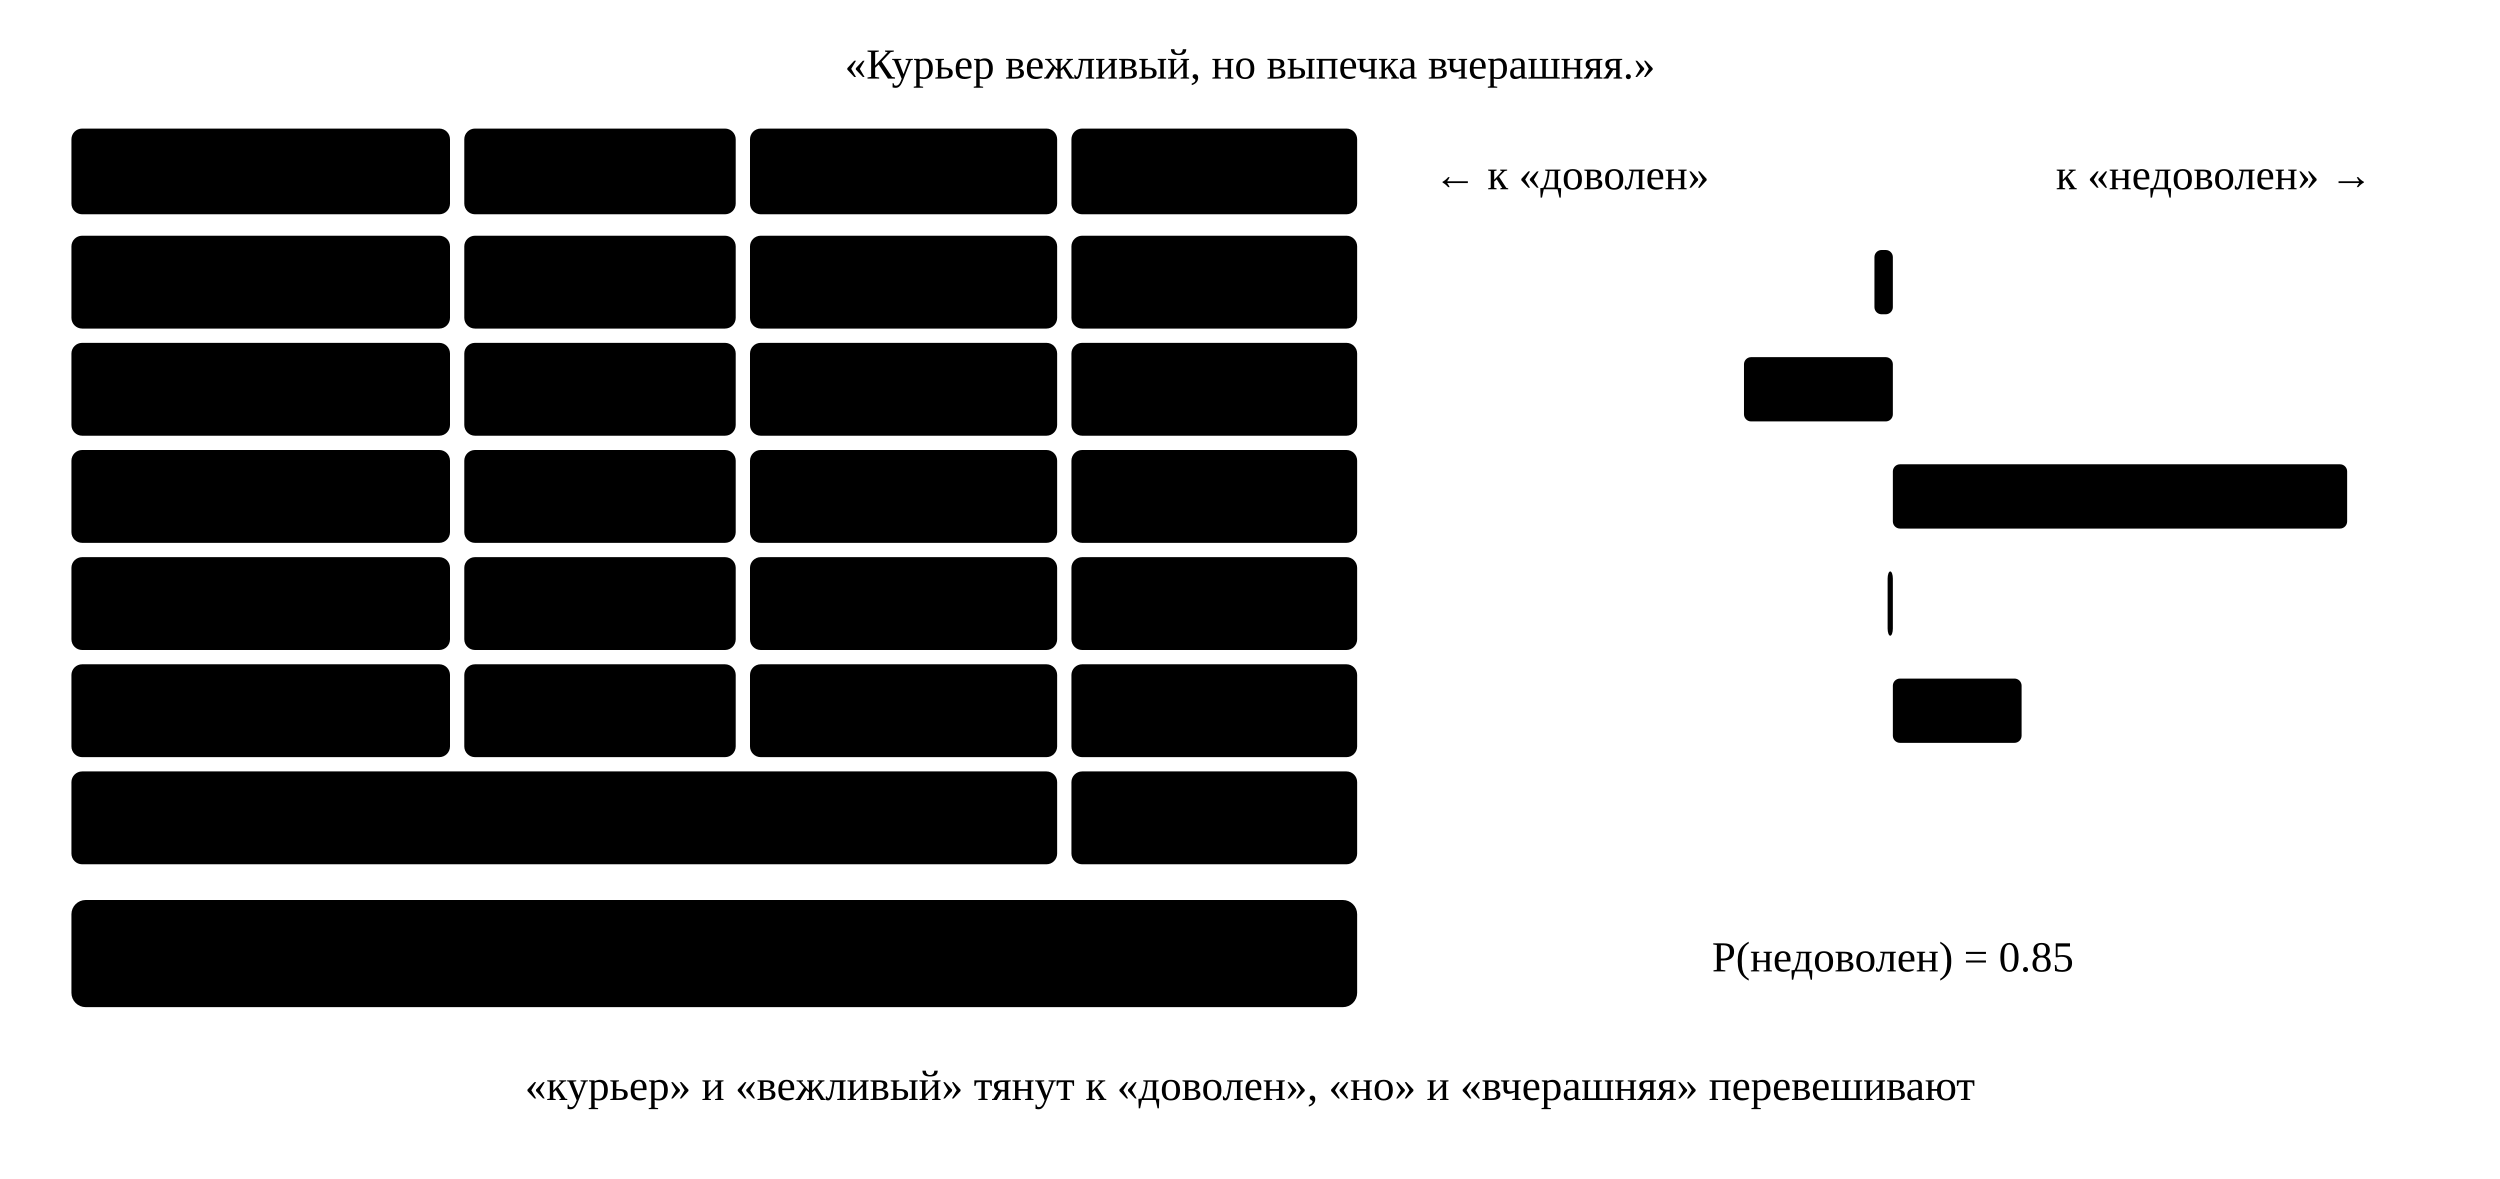
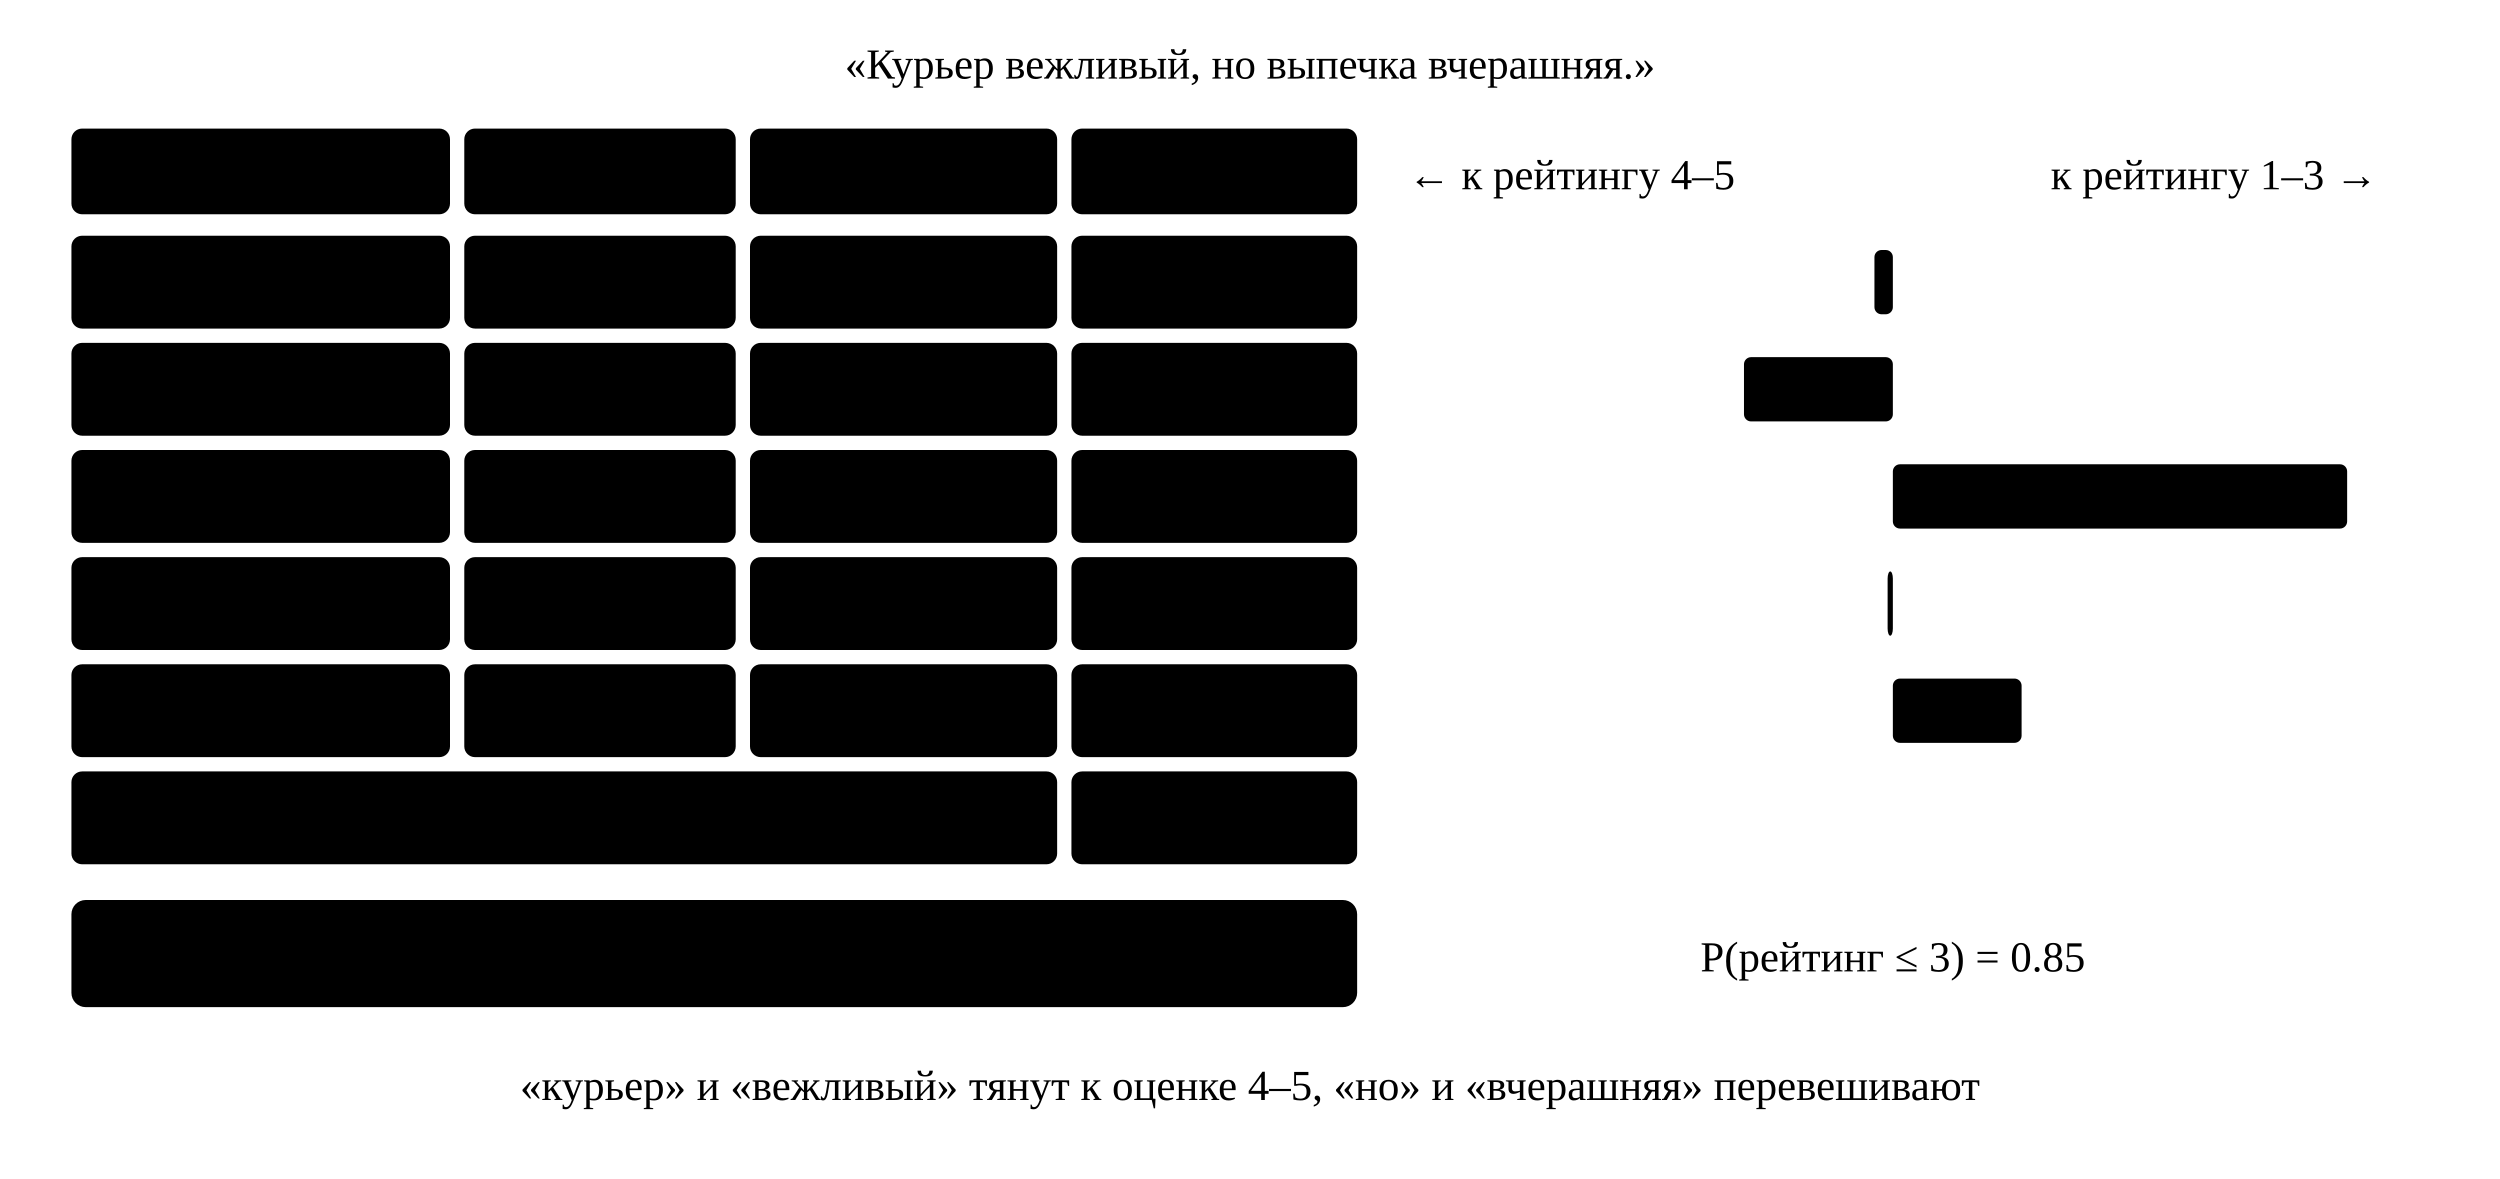
<svg xmlns="http://www.w3.org/2000/svg" viewBox="0 0 700 330" role="img" aria-labelledby="t-text-logreg-contrib">
  <defs>
    <marker id="ah-text-logreg-contrib" viewBox="0 0 10 10" refX="9" refY="5" markerWidth="7" markerHeight="7" orient="auto-start-reverse">
      <path class="ah" d="M0,0 L10,5 L0,10 z" />
    </marker>
  </defs>
  <text class="ink b" x="350" y="22" text-anchor="middle">«Курьер вежливый, но выпечка вчерашняя.»</text>
  <rect class="box" x="20" y="36" width="106" height="24" rx="3" />
  <text class="ink2 sm b" x="73.0" y="53" text-anchor="middle">слово</text>
  <rect class="box" x="130" y="36" width="76" height="24" rx="3" />
  <text class="ink2 sm b" x="168.0" y="53" text-anchor="middle">TF-IDF</text>
  <rect class="box" x="210" y="36" width="86" height="24" rx="3" />
  <text class="ink2 sm b" x="253.0" y="53" text-anchor="middle">вес слова</text>
  <rect class="box" x="300" y="36" width="80" height="24" rx="3" />
  <text class="ink2 sm b" x="340.0" y="53" text-anchor="middle">вклад</text>
-   <text class="ok sm b" x="440" y="53" text-anchor="middle">← к «доволен»</text>
-   <text class="err sm b" x="620" y="53" text-anchor="middle">к «недоволен» →</text>
+   <text class="ok sm b" x="440" y="53" text-anchor="middle">← к рейтингу 4–5</text>
+   <text class="err sm b" x="620" y="53" text-anchor="middle">к рейтингу 1–3 →</text>
  <rect class="box" x="20" y="66" width="106" height="26" rx="3" />
  <text class="ink sm b" x="73.0" y="84" text-anchor="middle">курьер</text>
  <rect class="box" x="130" y="66" width="76" height="26" rx="3" />
  <text class="ink sm" x="168.0" y="84" text-anchor="middle">0.40</text>
  <rect class="box" x="210" y="66" width="86" height="26" rx="3" />
  <text class="ink sm" x="253.0" y="84" text-anchor="middle">−0.22</text>
  <rect class="box" x="300" y="66" width="80" height="26" rx="3" />
  <text class="ink sm b" x="340.0" y="84" text-anchor="middle">−0.09</text>
  <rect class="box-ok" x="524.842" y="70" width="5.158" height="18" rx="2" />
  <rect class="box" x="20" y="96" width="106" height="26" rx="3" />
  <text class="ink sm b" x="73.0" y="114" text-anchor="middle">вежливый</text>
  <rect class="box" x="130" y="96" width="76" height="26" rx="3" />
  <text class="ink sm" x="168.0" y="114" text-anchor="middle">0.45</text>
  <rect class="box" x="210" y="96" width="86" height="26" rx="3" />
  <text class="ink sm" x="253.0" y="114" text-anchor="middle">−1.54</text>
  <rect class="box" x="300" y="96" width="80" height="26" rx="3" />
  <text class="ink sm b" x="340.0" y="114" text-anchor="middle">−0.69</text>
  <rect class="box-ok" x="488.315" y="100" width="41.685" height="18" rx="2" />
  <rect class="box" x="20" y="126" width="106" height="26" rx="3" />
  <text class="ink sm b" x="73.0" y="144" text-anchor="middle">но</text>
  <rect class="box" x="130" y="126" width="76" height="26" rx="3" />
  <text class="ink sm" x="168.0" y="144" text-anchor="middle">0.31</text>
  <rect class="box" x="210" y="126" width="86" height="26" rx="3" />
  <text class="ink sm" x="253.0" y="144" text-anchor="middle">+6.85</text>
  <rect class="box" x="300" y="126" width="80" height="26" rx="3" />
  <text class="ink sm b" x="340.0" y="144" text-anchor="middle">+2.12</text>
  <rect class="box-err" x="530" y="130" width="127.201" height="18" rx="2" />
  <rect class="box" x="20" y="156" width="106" height="26" rx="3" />
  <text class="ink sm b" x="73.0" y="174" text-anchor="middle">выпечка</text>
  <rect class="box" x="130" y="156" width="76" height="26" rx="3" />
  <text class="ink sm" x="168.0" y="174" text-anchor="middle">0.46</text>
  <rect class="box" x="210" y="156" width="86" height="26" rx="3" />
  <text class="ink sm" x="253.0" y="174" text-anchor="middle">−0.05</text>
  <rect class="box" x="300" y="156" width="80" height="26" rx="3" />
  <text class="ink sm b" x="340.0" y="174" text-anchor="middle">−0.02</text>
  <rect class="box-ok" x="528.533" y="160" width="1.467" height="18" rx="2" />
  <rect class="box" x="20" y="186" width="106" height="26" rx="3" />
  <text class="ink sm b" x="73.0" y="204" text-anchor="middle">вчерашняя</text>
  <rect class="box" x="130" y="186" width="76" height="26" rx="3" />
  <text class="ink sm" x="168.0" y="204" text-anchor="middle">0.57</text>
  <rect class="box" x="210" y="186" width="86" height="26" rx="3" />
  <text class="ink sm" x="253.0" y="204" text-anchor="middle">+1.05</text>
  <rect class="box" x="300" y="186" width="80" height="26" rx="3" />
  <text class="ink sm b" x="340.0" y="204" text-anchor="middle">+0.60</text>
  <rect class="box-err" x="530" y="190" width="36.048" height="18" rx="2" />
  <rect class="box" x="20" y="216" width="276" height="26" rx="3" />
  <text class="ink2 sm" x="28" y="234" text-anchor="start">свободный член (intercept)</text>
  <rect class="box" x="300" y="216" width="80" height="26" rx="3" />
  <text class="ink sm b" x="340.0" y="234" text-anchor="middle">−0.15</text>
  <path class="ln" d="M530,62 L530,242" />
  <rect class="box-acc" x="20" y="252" width="360" height="30" rx="4" />
  <text class="ink sm b" x="28" y="272" text-anchor="start">сумма z = 1.76 → σ(z) = 1 / (1 + e^(−z)) = 0.85</text>
-   <text class="err b" x="530" y="272" text-anchor="middle">P(недоволен) = 0.85</text>
-   <text class="ink2 sm" x="350" y="308" text-anchor="middle">«курьер» и «вежливый» тянут к «доволен», «но» и «вчерашняя» перевешивают</text>
+   <text class="err b" x="530" y="272" text-anchor="middle">P(рейтинг ≤ 3) = 0.85</text>
+   <text class="ink2 sm" x="350" y="308" text-anchor="middle">«курьер» и «вежливый» тянут к оценке 4–5, «но» и «вчерашняя» перевешивают</text>
</svg>
